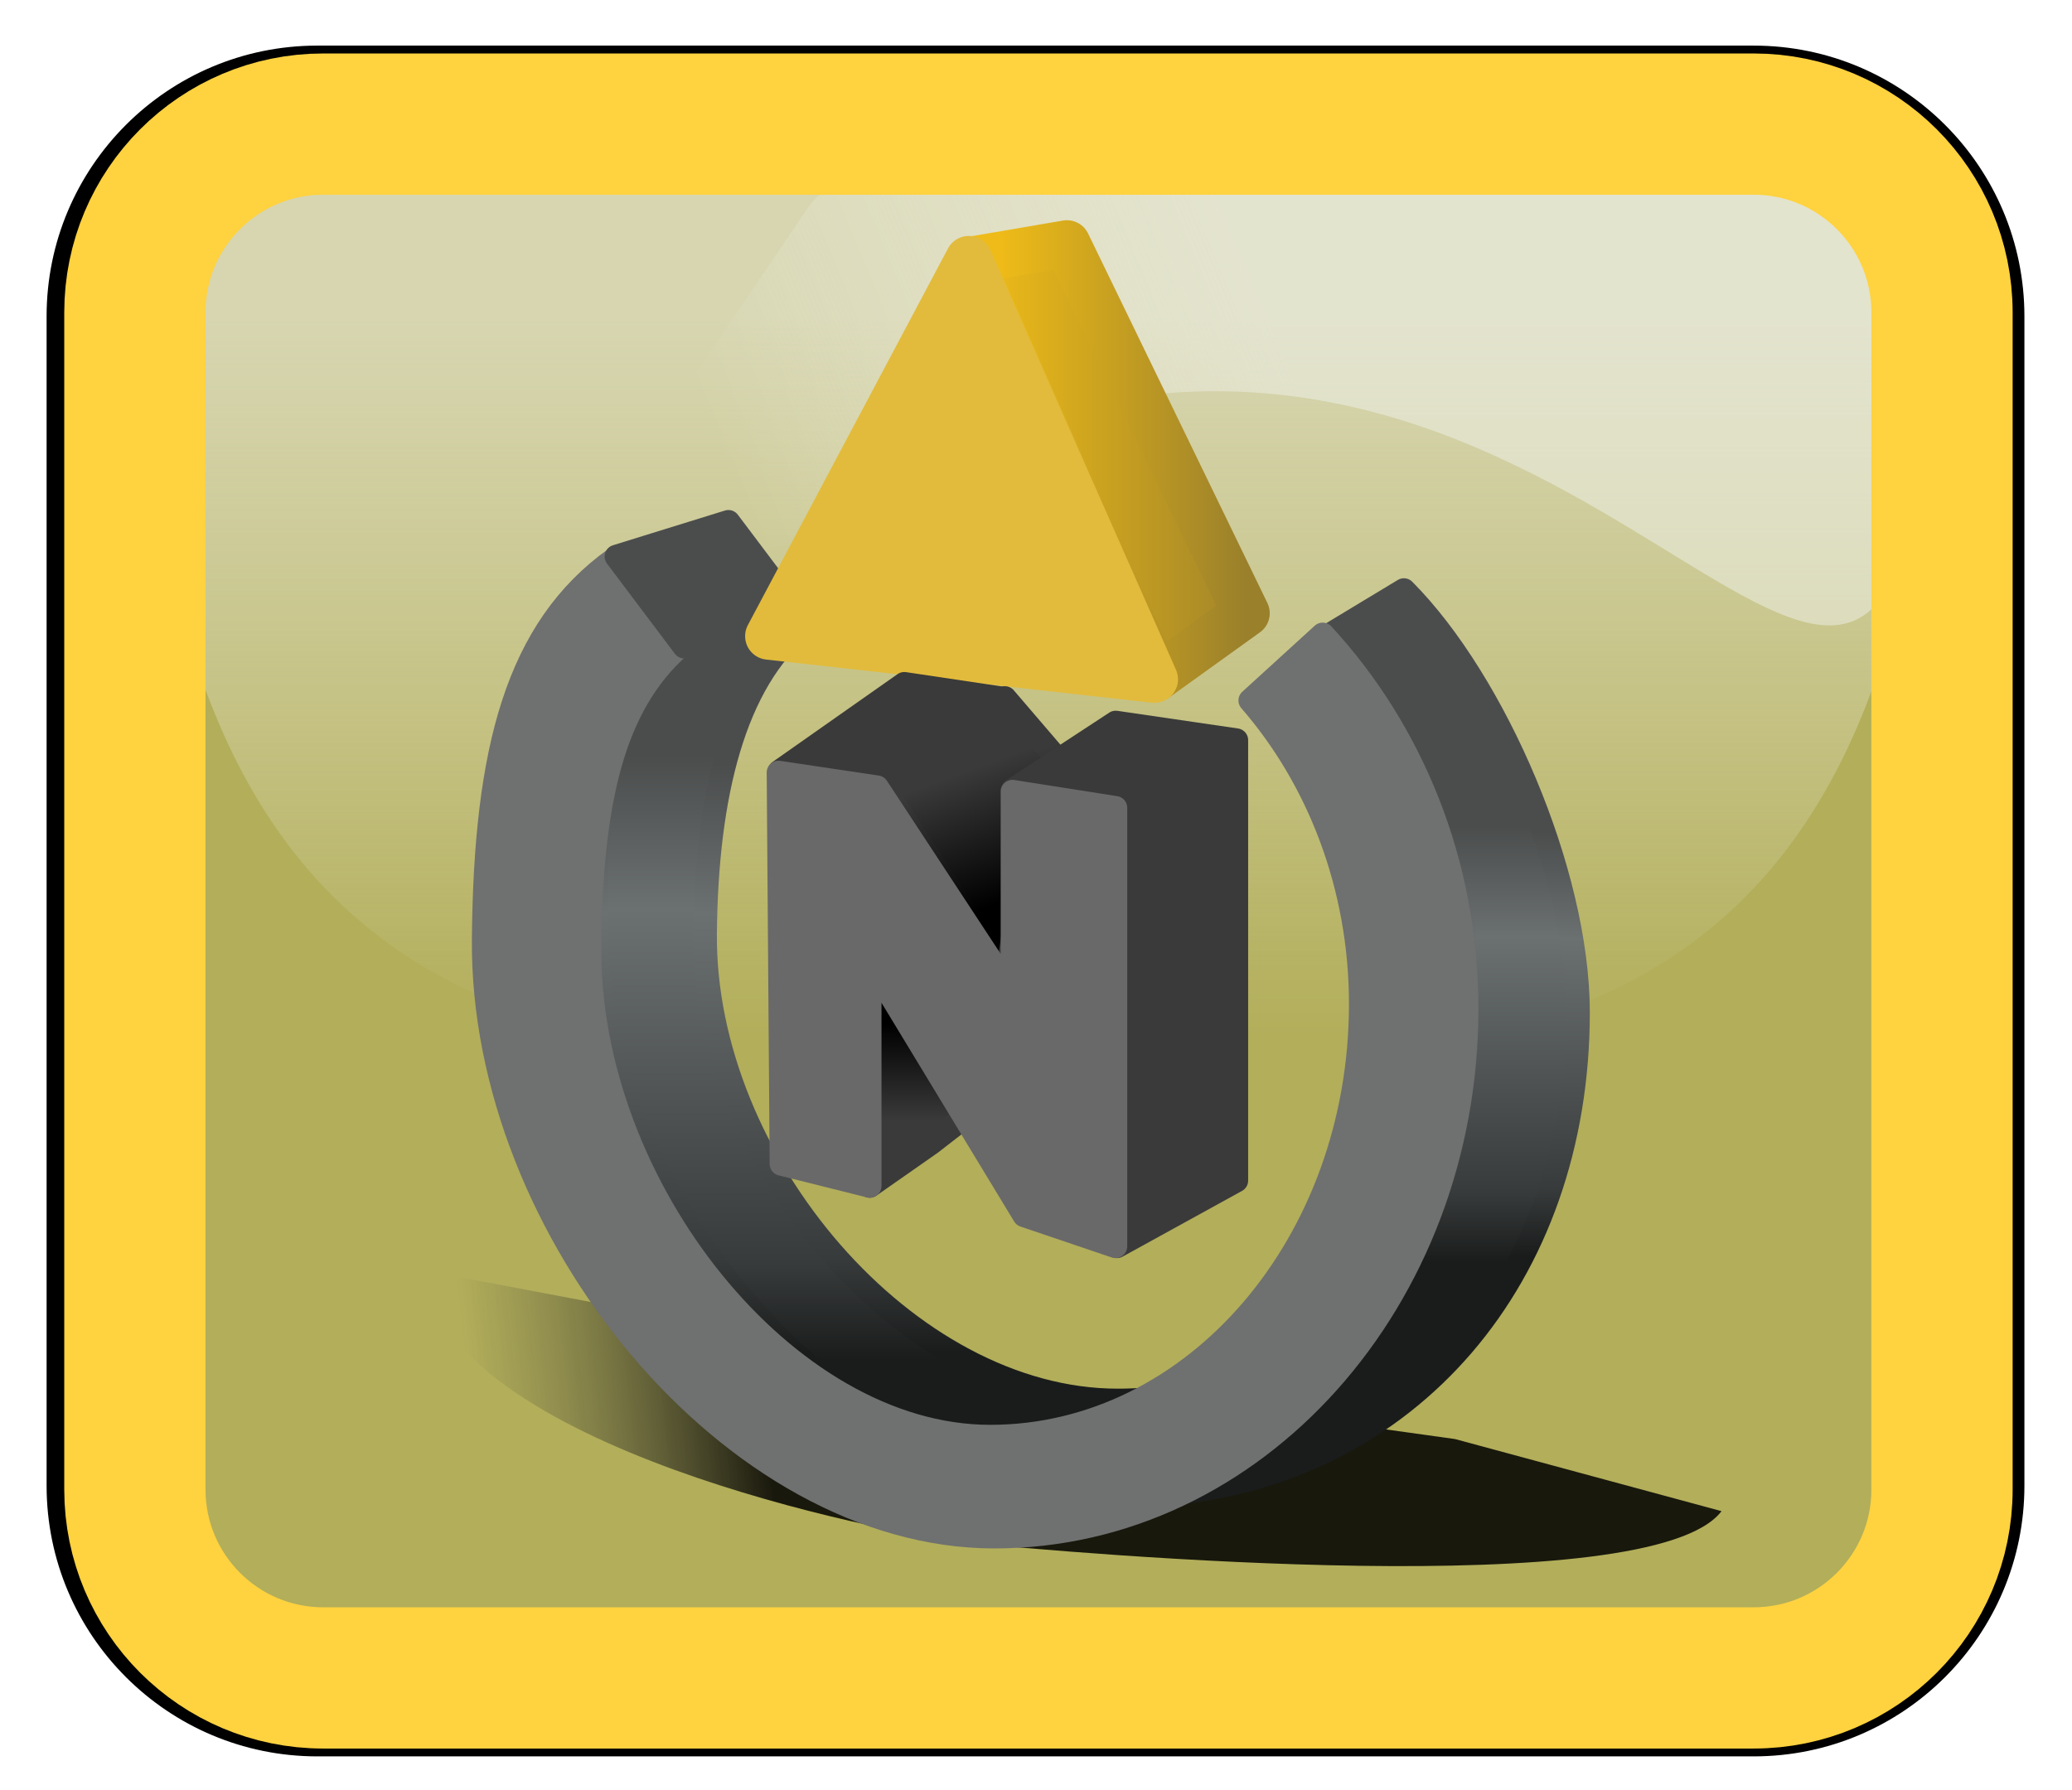
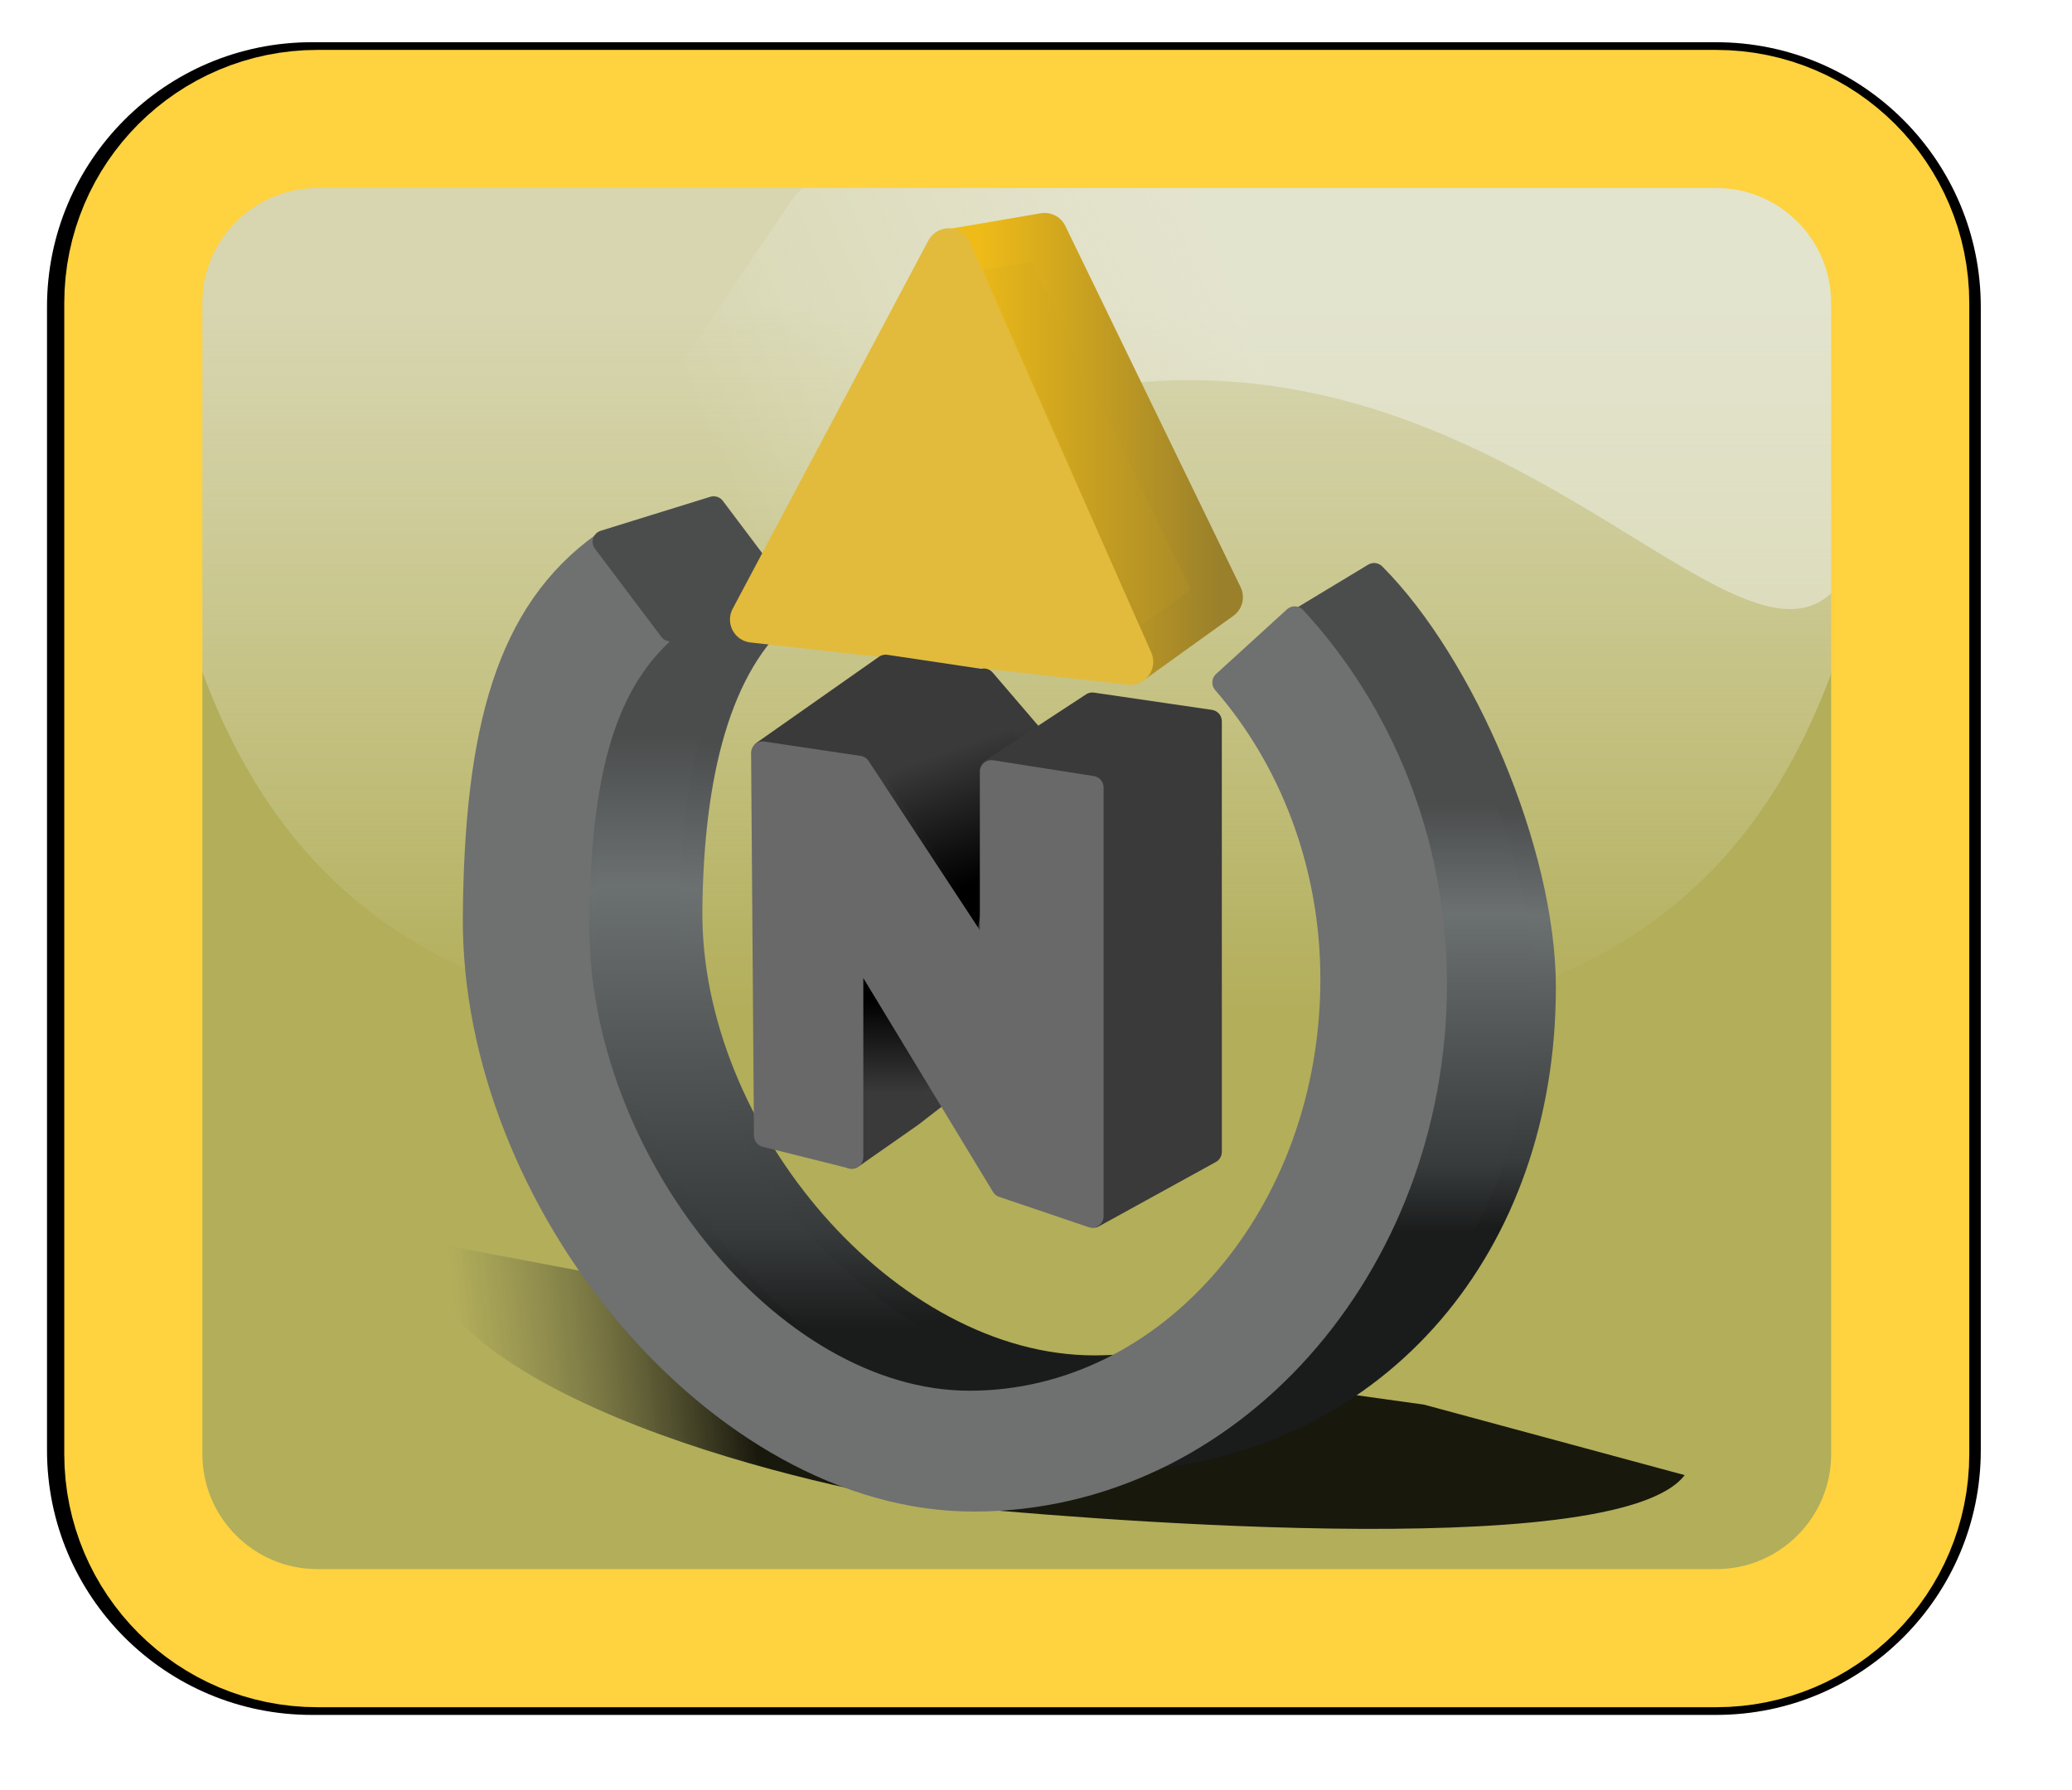
- <svg xmlns="http://www.w3.org/2000/svg" version="1.1" baseProfile="full" width="88" height="76" viewBox="0 0 88.00 76.00" enable-background="new 0 0 88.00 76.00" xml:space="preserve">
-   <path fill="#B2AE5A" fill-opacity="1" stroke-linejoin="round" stroke="#000000" stroke-opacity="1" d="M 13.479,2.437L 74.479,2.437C 80.554,2.437 85.479,7.362 85.479,13.438L 85.479,63.104C 85.479,69.179 80.554,74.104 74.479,74.104L 13.479,74.104C 7.404,74.104 2.479,69.179 2.479,63.104L 2.479,13.438C 2.479,7.362 7.404,2.437 13.479,2.437 Z " />
+ <svg xmlns="http://www.w3.org/2000/svg" version="1.1" baseProfile="full" width="90" height="77.727" viewBox="0 0 90.00 77.73" enable-background="new 0 0 90.00 77.73" xml:space="preserve">
+   <path fill="#B2AE5A" fill-opacity="1" stroke-linejoin="round" stroke="#000000" stroke-opacity="1" d="M 13.54,2.334L 74.54,2.334C 80.615,2.334 85.54,7.259 85.54,13.334L 85.54,63.001C 85.54,69.076 80.615,74.001 74.54,74.001L 13.54,74.001C 7.465,74.001 2.54,69.076 2.54,63.001L 2.54,13.334C 2.54,7.259 7.465,2.334 13.54,2.334 Z " />
  <linearGradient id="SVGID_Fill1_" gradientUnits="objectBoundingBox" x1="0.504" y1="-0.275" x2="2.054" y2="-0.275" gradientTransform="rotate(90 0.503869 -0.274908)">
    <stop offset="0.316" stop-color="#F0F1EC" stop-opacity="0.592" />
    <stop offset="0.8" stop-color="#FFFFFF" stop-opacity="0" />
  </linearGradient>
-   <path fill="url(#SVGID_Fill1_)" stroke-width="0.2" stroke-linejoin="round" d="M 73.499,4.922L 15.388,4.922C 12.354,4.922 8.58,5.769 5.812,9.567L 5.878,9.567C 5.944,45.166 24.044,45.287 44.421,45.287C 64.799,45.287 82.108,44.942 82.438,9.483L 82.438,9.511C 80.988,7.444 79.077,5.322 73.499,4.922 Z " />
+   <path fill="url(#SVGID_Fill1_)" stroke-width="0.2" stroke-linejoin="round" d="M 73.56,4.818L 15.449,4.818C 12.415,4.818 8.641,5.665 5.874,9.463L 5.94,9.463C 6.005,45.062 24.106,45.183 44.483,45.183C 64.86,45.183 82.169,44.839 82.499,9.38L 82.499,9.408C 81.049,7.341 79.138,5.218 73.56,4.818 Z " />
  <linearGradient id="SVGID_Fill2_" gradientUnits="objectBoundingBox" x1="0.94" y1="0.437" x2="2.525" y2="0.437" gradientTransform="rotate(170.5466 0.940186 0.437275)">
    <stop offset="0.274" stop-color="#F0F1EC" stop-opacity="0.502" />
    <stop offset="0.563" stop-color="#FFFFFF" stop-opacity="0" />
  </linearGradient>
-   <path fill="url(#SVGID_Fill2_)" stroke-width="0.2" stroke-linejoin="round" d="M 73.268,4.875L 56.281,6.737C 53.247,6.737 37.13,4.949 34.363,8.748L 26.281,20.664C 30.64,27.669 45.959,18.578 48.331,16.828C 71.962,13.812 81.877,44.896 82.207,9.437L 82.207,9.464C 80.757,7.398 78.847,5.275 73.268,4.875 Z " />
-   <path fill="none" stroke-width="6" stroke-linejoin="round" stroke="#FFD23F" stroke-opacity="1" d="M 13.729,5.271L 74.479,5.271C 78.897,5.271 82.479,8.853 82.479,13.271L 82.479,63.271C 82.479,67.689 78.897,71.271 74.479,71.271L 13.729,71.271C 9.311,71.271 5.729,67.689 5.729,63.271L 5.729,13.271C 5.729,8.853 9.311,5.271 13.729,5.271 Z " />
+   <path fill="url(#SVGID_Fill2_)" stroke-width="0.2" stroke-linejoin="round" d="M 73.33,4.771L 56.342,6.633C 53.308,6.633 37.191,4.846 34.424,8.644L 26.342,20.56C 30.701,27.566 46.02,18.475 48.392,16.725C 72.023,13.708 81.939,44.792 82.268,9.333L 82.268,9.361C 80.819,7.294 78.908,5.172 73.33,4.771 Z " />
+   <path fill="none" stroke-width="6" stroke-linejoin="round" stroke="#FFD23F" stroke-opacity="1" d="M 13.79,5.168L 74.54,5.168C 78.959,5.168 82.54,8.749 82.54,13.168L 82.54,63.167C 82.54,67.586 78.959,71.167 74.54,71.167L 13.79,71.167C 9.372,71.167 5.79,67.586 5.79,63.167L 5.79,13.168C 5.79,8.749 9.372,5.168 13.79,5.168 Z " />
  <linearGradient id="SVGID_Fill3_" gradientUnits="objectBoundingBox" x1="0.997" y1="0.385" x2="2.018" y2="0.385" gradientTransform="rotate(177.2662 0.997261 0.384958)">
    <stop offset="0" stop-color="#000000" stop-opacity="0.863" />
    <stop offset="0.419" stop-color="#000000" stop-opacity="0.863" />
    <stop offset="0.656" stop-color="#1E1E1E" stop-opacity="0.412" />
    <stop offset="0.902" stop-color="#3A3A3A" stop-opacity="0" />
  </linearGradient>
-   <path fill="url(#SVGID_Fill3_)" stroke-width="0.2" stroke-linejoin="round" d="M 35.17,57.21L 17.865,53.938C 19.113,61.551 37.676,65.106 40.788,65.498L 43.311,58.638L 35.17,57.21 Z " />
-   <linearGradient id="SVGID_Fill4_" gradientUnits="objectBoundingBox" x1="0.228" y1="-0.765" x2="3.015" y2="-0.765" gradientTransform="rotate(25.2825 0.227681 -0.765391)">
+   <path fill="url(#SVGID_Fill3_)" stroke-width="0.2" stroke-linejoin="round" d="M 35.231,57.107L 17.926,53.834C 19.174,61.447 37.738,65.002 40.849,65.395L 43.373,58.535L 35.231,57.107 Z " />
+   <linearGradient id="SVGID_Fill4_" gradientUnits="objectBoundingBox" x1="0.228" y1="-0.765" x2="3.015" y2="-0.765" gradientTransform="rotate(25.28251 0.227681 -0.765391)">
    <stop offset="0" stop-color="#000000" stop-opacity="0.863" />
    <stop offset="0.502" stop-color="#000000" stop-opacity="0.863" />
    <stop offset="0.693" stop-color="#1E1E1E" stop-opacity="0.412" />
    <stop offset="0.8" stop-color="#3A3A3A" stop-opacity="0" />
  </linearGradient>
-   <path fill="url(#SVGID_Fill4_)" stroke-width="0.2" stroke-linejoin="round" d="M 40.806,65.5C 45.867,66.003 70.127,68.125 73.115,64.188L 61.795,61.125L 43.962,58.638L 40.788,65.498 Z " />
+   <path fill="url(#SVGID_Fill4_)" stroke-width="0.2" stroke-linejoin="round" d="M 40.867,65.397C 45.928,65.9 70.189,68.022 73.176,64.084L 61.856,61.022L 44.023,58.535L 40.849,65.395 Z " />
  <linearGradient id="SVGID_Stroke1_" gradientUnits="objectBoundingBox" x1="0.5" y1="0.737" x2="0.974" y2="0.737" gradientTransform="rotate(-90 0.5 0.736764)">
    <stop offset="0" stop-color="#1A1C1C" stop-opacity="1" />
    <stop offset="0.158" stop-color="#383B3B" stop-opacity="1" />
    <stop offset="0.74" stop-color="#6B7070" stop-opacity="1" />
    <stop offset="0.991" stop-color="#4B4D4D" stop-opacity="1" />
  </linearGradient>
  <linearGradient id="SVGID_Fill5_" gradientUnits="objectBoundingBox" x1="0.5" y1="0.743" x2="0.986" y2="0.743" gradientTransform="rotate(-90 0.5 0.742927)">
    <stop offset="0" stop-color="#1A1C1C" stop-opacity="1" />
    <stop offset="0.158" stop-color="#383B3B" stop-opacity="1" />
    <stop offset="0.74" stop-color="#6B7070" stop-opacity="1" />
    <stop offset="0.991" stop-color="#4B4D4D" stop-opacity="1" />
  </linearGradient>
-   <path fill="url(#SVGID_Fill5_)" stroke-linejoin="round" stroke="url(#SVGID_Stroke1_)" d="M 49.981,59.269L 49.358,63.475C 59.848,62.65 67.021,54.228 67.021,43C 67.021,37.075 63.489,28.94 59.625,25.062L 56.312,27.062C 59.282,30.229 62.354,37.122 62.354,41.917C 62.354,50.665 57.514,57.942 49.981,59.269 Z " />
+   <path fill="url(#SVGID_Fill5_)" stroke-linejoin="round" stroke="url(#SVGID_Stroke1_)" d="M 50.042,59.166L 49.419,63.372C 59.909,62.547 67.082,54.125 67.082,42.897C 67.082,36.972 63.55,28.836 59.686,24.959L 56.374,26.959C 59.343,30.125 62.415,37.018 62.415,41.813C 62.415,50.562 57.575,57.839 50.042,59.166 Z " />
  <linearGradient id="SVGID_Stroke2_" gradientUnits="objectBoundingBox" x1="0.491" y1="0.839" x2="1.17" y2="0.839" gradientTransform="rotate(-90 0.491356 0.839498)">
    <stop offset="0" stop-color="#1A1C1C" stop-opacity="1" />
    <stop offset="0.158" stop-color="#383B3B" stop-opacity="1" />
    <stop offset="0.74" stop-color="#6B7070" stop-opacity="1" />
    <stop offset="0.991" stop-color="#4B4D4D" stop-opacity="1" />
  </linearGradient>
  <linearGradient id="SVGID_Fill6_" gradientUnits="objectBoundingBox" x1="0.491" y1="0.849" x2="1.188" y2="0.849" gradientTransform="rotate(-90 0.491006 0.848562)">
    <stop offset="0" stop-color="#1A1C1C" stop-opacity="1" />
    <stop offset="0.158" stop-color="#383B3B" stop-opacity="1" />
    <stop offset="0.74" stop-color="#6B7070" stop-opacity="1" />
    <stop offset="0.991" stop-color="#4B4D4D" stop-opacity="1" />
  </linearGradient>
-   <path fill="url(#SVGID_Fill6_)" stroke-linejoin="round" stroke="url(#SVGID_Stroke2_)" d="M 29.947,39.65C 30.001,33.762 31.185,28.973 34.104,26.583L 33.854,26.083L 29.188,27.5C 24.868,30.35 25.385,31.661 25.312,39.322C 25.201,51.149 36.237,63.542 47.649,63.542C 48.228,63.542 48.798,63.519 49.358,63.475L 49.981,59.269C 49.174,59.411 48.335,59.485 47.469,59.485C 38.517,59.485 29.859,49.336 29.947,39.65 Z " />
-   <path fill="#6F7070" fill-opacity="1" stroke-linejoin="round" stroke="#6F7070" stroke-opacity="1" d="M 25.042,40.24C 25.093,34.071 26.022,29.962 28.856,27.458L 28.855,27.458L 26.145,23.713C 21.951,26.699 20.612,31.87 20.542,39.896C 20.433,52.287 31.149,65.271 42.229,65.271C 53.309,65.271 62.292,55.225 62.292,42.833C 62.292,36.626 59.928,31.008 56.176,26.946L 53.098,29.753C 55.981,33.07 57.792,37.622 57.792,42.646C 57.792,52.794 50.746,61.021 42.054,61.021C 33.362,61.021 24.956,50.388 25.042,40.24 Z " />
-   <path fill="#4B4D4D" fill-opacity="1" stroke-linejoin="round" stroke="#4B4D4D" stroke-opacity="1" d="M 26.179,23.638L 30.937,22.163L 33.821,25.994L 29.062,27.469L 26.179,23.638 Z " />
+   <path fill="url(#SVGID_Fill6_)" stroke-linejoin="round" stroke="url(#SVGID_Stroke2_)" d="M 30.008,39.547C 30.062,33.658 31.247,28.869 34.165,26.48L 33.915,25.98L 29.249,27.396C 24.929,30.247 25.446,31.557 25.374,39.218C 25.262,51.045 36.299,63.438 47.711,63.438C 48.289,63.438 48.859,63.416 49.419,63.372L 50.042,59.166C 49.235,59.308 48.397,59.382 47.53,59.382C 38.578,59.382 29.921,49.233 30.008,39.547 Z " />
+   <path fill="#6F7070" fill-opacity="1" stroke-linejoin="round" stroke="#6F7070" stroke-opacity="1" d="M 25.103,40.137C 25.155,33.968 26.083,29.858 28.917,27.355L 28.916,27.355L 26.207,23.609C 22.013,26.595 20.673,31.766 20.603,39.792C 20.494,52.184 31.21,65.167 42.29,65.167C 53.371,65.167 62.353,55.122 62.353,42.73C 62.353,36.523 59.989,30.904 56.238,26.842L 53.159,29.649C 56.042,32.966 57.853,37.519 57.853,42.542C 57.853,52.691 50.807,60.917 42.115,60.917C 33.424,60.917 25.018,50.284 25.103,40.137 Z " />
+   <path fill="#4B4D4D" fill-opacity="1" stroke-linejoin="round" stroke="#4B4D4D" stroke-opacity="1" d="M 26.24,23.535L 30.998,22.06L 33.882,25.89L 29.124,27.365L 26.24,23.535 Z " />
  <g>
    <linearGradient id="SVGID_Stroke3_" gradientUnits="objectBoundingBox" x1="0" y1="0.456" x2="1" y2="0.456">
      <stop offset="0.112" stop-color="#EEBB18" stop-opacity="1" />
      <stop offset="1" stop-color="#9A802B" stop-opacity="1" />
    </linearGradient>
    <linearGradient id="SVGID_Fill7_" gradientUnits="objectBoundingBox" x1="-0.085" y1="0.451" x2="1.085" y2="0.451">
      <stop offset="0.112" stop-color="#EEBB18" stop-opacity="1" />
      <stop offset="1" stop-color="#9A802B" stop-opacity="1" />
    </linearGradient>
-     <path fill="url(#SVGID_Fill7_)" stroke-width="2" stroke-linejoin="round" stroke="url(#SVGID_Stroke3_)" d="M 41.177,11.062L 45.312,10.354L 52.927,26.047L 49.135,28.771L 41.177,11.062 Z " />
-     <path fill="#E2BB3C" fill-opacity="1" stroke-width="2" stroke-linejoin="round" stroke="#E2BB3C" stroke-opacity="1" d="M 41.146,11.021L 32.646,27.021L 49.031,28.854L 41.146,11.021 Z " />
+     <path fill="url(#SVGID_Fill7_)" stroke-width="2" stroke-linejoin="round" stroke="url(#SVGID_Stroke3_)" d="M 41.238,10.959L 45.374,10.251L 52.988,25.943L 49.197,28.667L 41.238,10.959 Z " />
+     <path fill="#E2BB3C" fill-opacity="1" stroke-width="2" stroke-linejoin="round" stroke="#E2BB3C" stroke-opacity="1" d="M 41.207,10.917L 32.707,26.917L 49.092,28.751L 41.207,10.917 Z " />
  </g>
  <linearGradient id="SVGID_Stroke4_" gradientUnits="objectBoundingBox" x1="0.225" y1="0.072" x2="0.832" y2="0.072" gradientTransform="rotate(90 0.224825 0.072238)">
    <stop offset="0.335" stop-color="#000000" stop-opacity="1" />
    <stop offset="0.995" stop-color="#3A3A3A" stop-opacity="1" />
  </linearGradient>
-   <linearGradient id="SVGID_Fill8_" gradientUnits="objectBoundingBox" x1="0.182" y1="0.026" x2="0.855" y2="0.026" gradientTransform="rotate(90 0.182192 0.025679)">
+   <linearGradient id="SVGID_Fill8_" gradientUnits="objectBoundingBox" x1="0.182" y1="0.026" x2="0.855" y2="0.026" gradientTransform="rotate(90 0.182191 0.025679)">
    <stop offset="0.34" stop-color="#000000" stop-opacity="1" />
    <stop offset="0.995" stop-color="#3A3A3A" stop-opacity="1" />
  </linearGradient>
-   <path fill="url(#SVGID_Fill8_)" stroke-linejoin="round" stroke="url(#SVGID_Stroke4_)" d="M 35.764,45.373L 36.938,50.375L 39.531,48.562L 42.219,46.479L 39.531,41.976L 36.76,41.188L 35.764,45.373 Z " />
-   <path fill="#3A3A3A" fill-opacity="1" stroke-linejoin="round" stroke="#3A3A3A" stroke-opacity="1" d="M 42.593,29.669L 38.406,29.044L 33.109,32.766L 37.177,33.396L 39.864,31.655L 42.593,29.669 Z " />
+   <path fill="url(#SVGID_Fill8_)" stroke-linejoin="round" stroke="url(#SVGID_Stroke4_)" d="M 35.825,45.27L 36.999,50.272L 39.592,48.459L 42.28,46.376L 39.592,41.873L 36.822,41.084L 35.825,45.27 Z " />
+   <path fill="#3A3A3A" fill-opacity="1" stroke-linejoin="round" stroke="#3A3A3A" stroke-opacity="1" d="M 42.654,29.566L 38.467,28.941L 33.171,32.662L 37.238,33.292L 39.925,31.552L 42.654,29.566 Z " />
  <linearGradient id="SVGID_Stroke5_" gradientUnits="objectBoundingBox" x1="0.433" y1="0.814" x2="0.954" y2="0.814" gradientTransform="rotate(254.1385 0.432549 0.814219)">
    <stop offset="0.07" stop-color="#000000" stop-opacity="1" />
    <stop offset="0.995" stop-color="#3A3A3A" stop-opacity="1" />
  </linearGradient>
  <linearGradient id="SVGID_Fill9_" gradientUnits="objectBoundingBox" x1="0.425" y1="0.841" x2="0.993" y2="0.841" gradientTransform="rotate(254.4943 0.425123 0.840587)">
    <stop offset="0.121" stop-color="#000000" stop-opacity="1" />
    <stop offset="0.995" stop-color="#3A3A3A" stop-opacity="1" />
  </linearGradient>
-   <path fill="url(#SVGID_Fill9_)" stroke-linejoin="round" stroke="url(#SVGID_Stroke5_)" d="M 37.427,33.312L 42.802,41.562L 46.427,34.021L 42.677,29.646L 37.344,33.354" />
-   <path fill="#3A3A3A" fill-opacity="1" stroke-linejoin="round" stroke="#3A3A3A" stroke-opacity="1" d="M 47.438,52.938L 52.51,50.146L 52.51,31.438L 47.385,30.688L 43,33.562L 45.594,40.375L 43.403,37.041L 42.419,44.061L 47.438,52.938 Z " />
-   <path fill="#69696A" fill-opacity="1" stroke-linejoin="round" stroke="#69696A" stroke-opacity="1" d="M 33.062,32.812L 33.188,49.438L 36.938,50.375L 36.938,50.312L 36.938,41.625L 37.247,41.314L 43.5,51.625L 47.375,52.938L 47.375,34.312L 43,33.625L 43,42.188L 37.25,33.438L 33.062,32.812 Z " />
+   <path fill="url(#SVGID_Fill9_)" stroke-linejoin="round" stroke="url(#SVGID_Stroke5_)" d="M 37.488,33.209L 42.863,41.459L 46.488,33.917L 42.738,29.542L 37.405,33.251" />
+   <path fill="#3A3A3A" fill-opacity="1" stroke-linejoin="round" stroke="#3A3A3A" stroke-opacity="1" d="M 47.499,52.834L 52.572,50.042L 52.572,31.334L 47.447,30.584L 43.061,33.459L 45.655,40.272L 43.464,36.937L 42.48,43.958L 47.499,52.834 Z " />
+   <path fill="#69696A" fill-opacity="1" stroke-linejoin="round" stroke="#69696A" stroke-opacity="1" d="M 33.124,32.709L 33.249,49.334L 36.999,50.272L 36.999,50.209L 36.999,41.522L 37.308,41.211L 43.561,51.522L 47.436,52.834L 47.436,34.209L 43.061,33.522L 43.061,42.084L 37.311,33.334L 33.124,32.709 Z " />
</svg>
